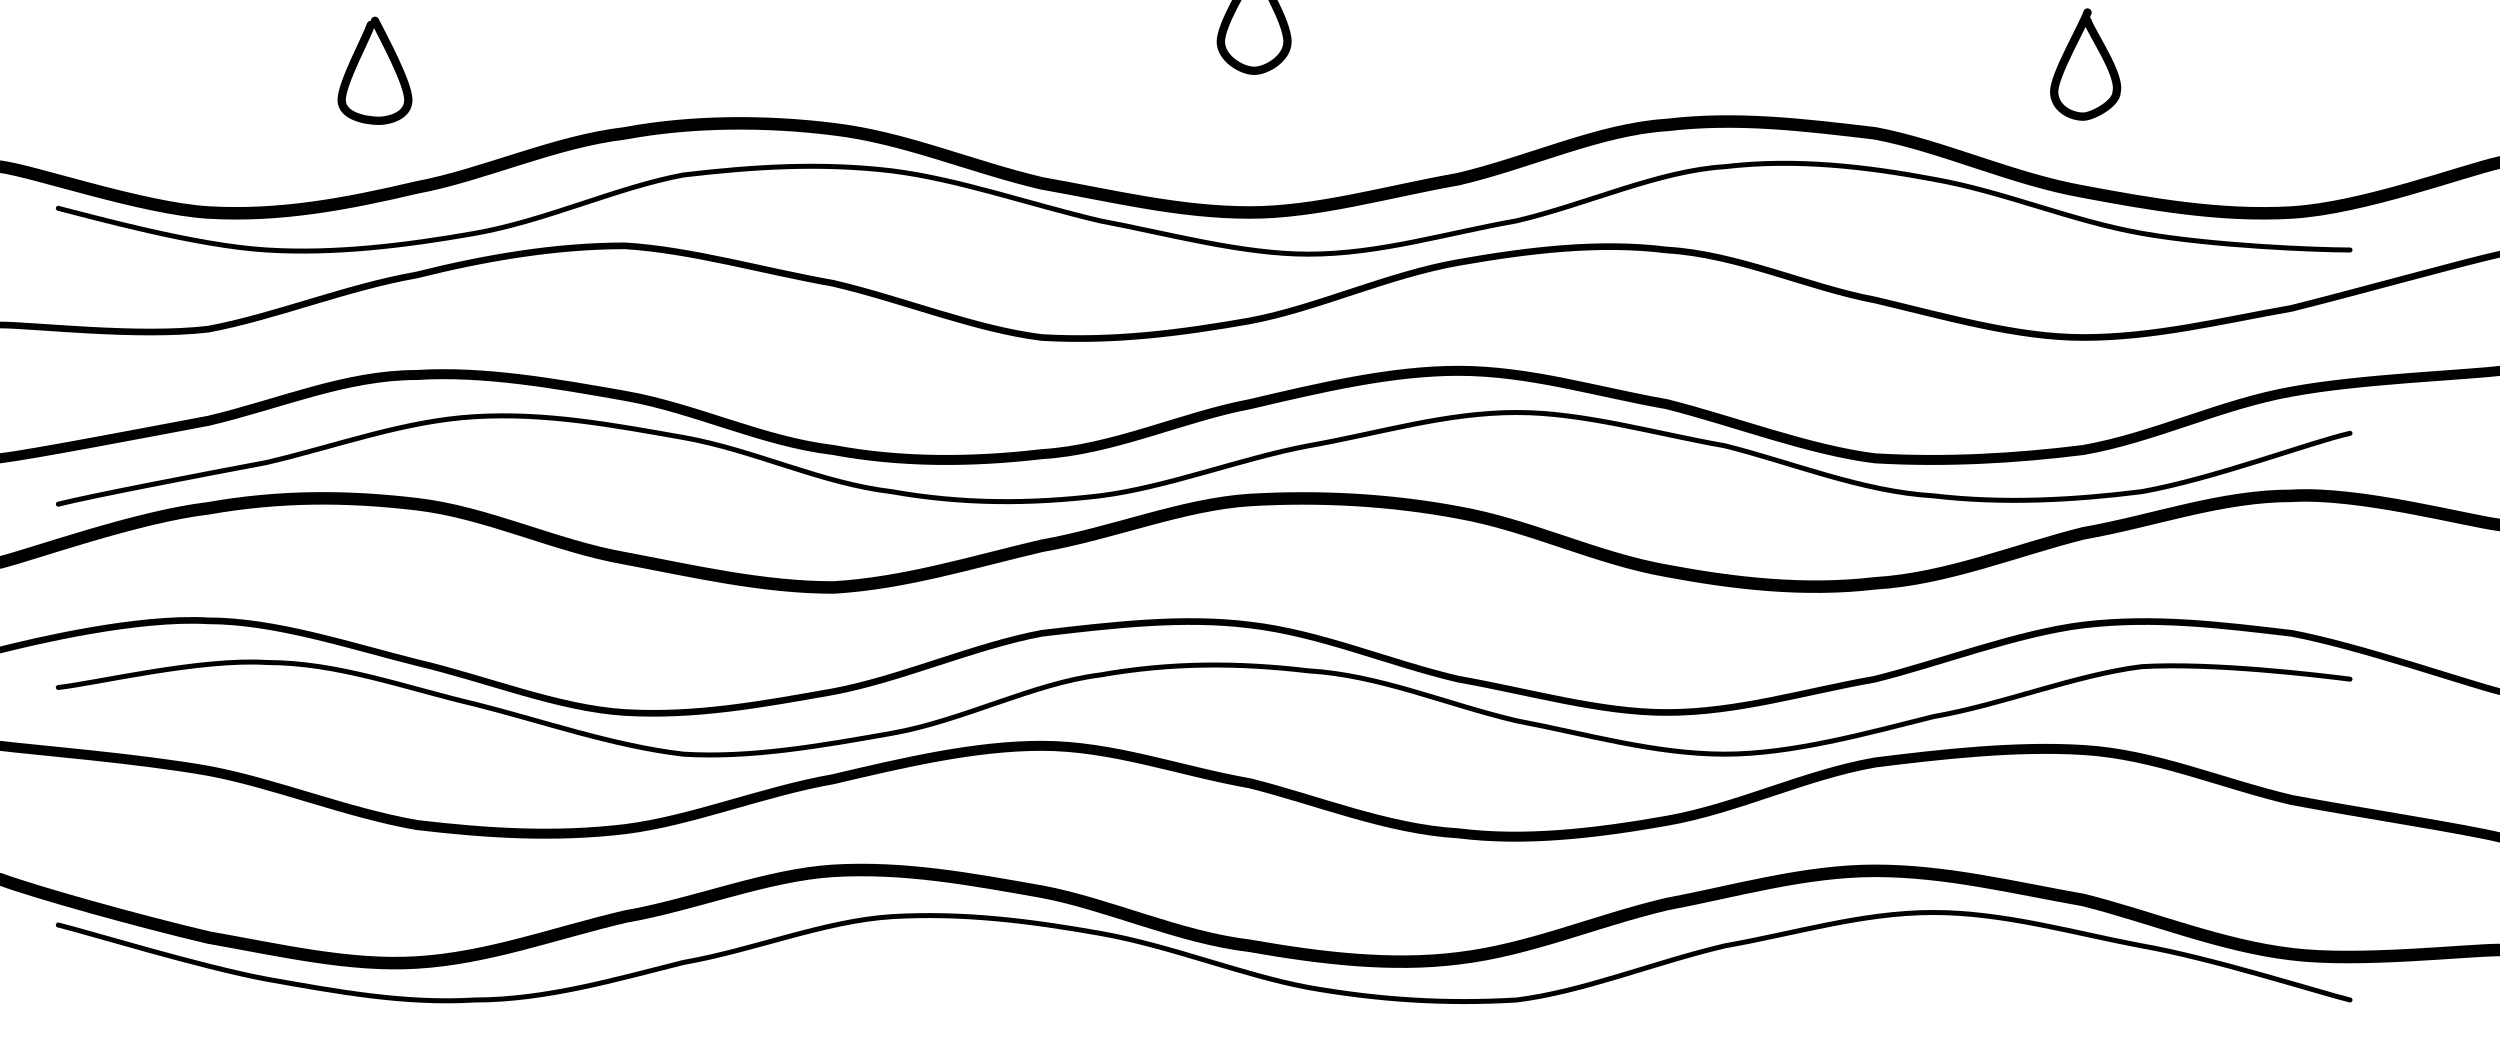
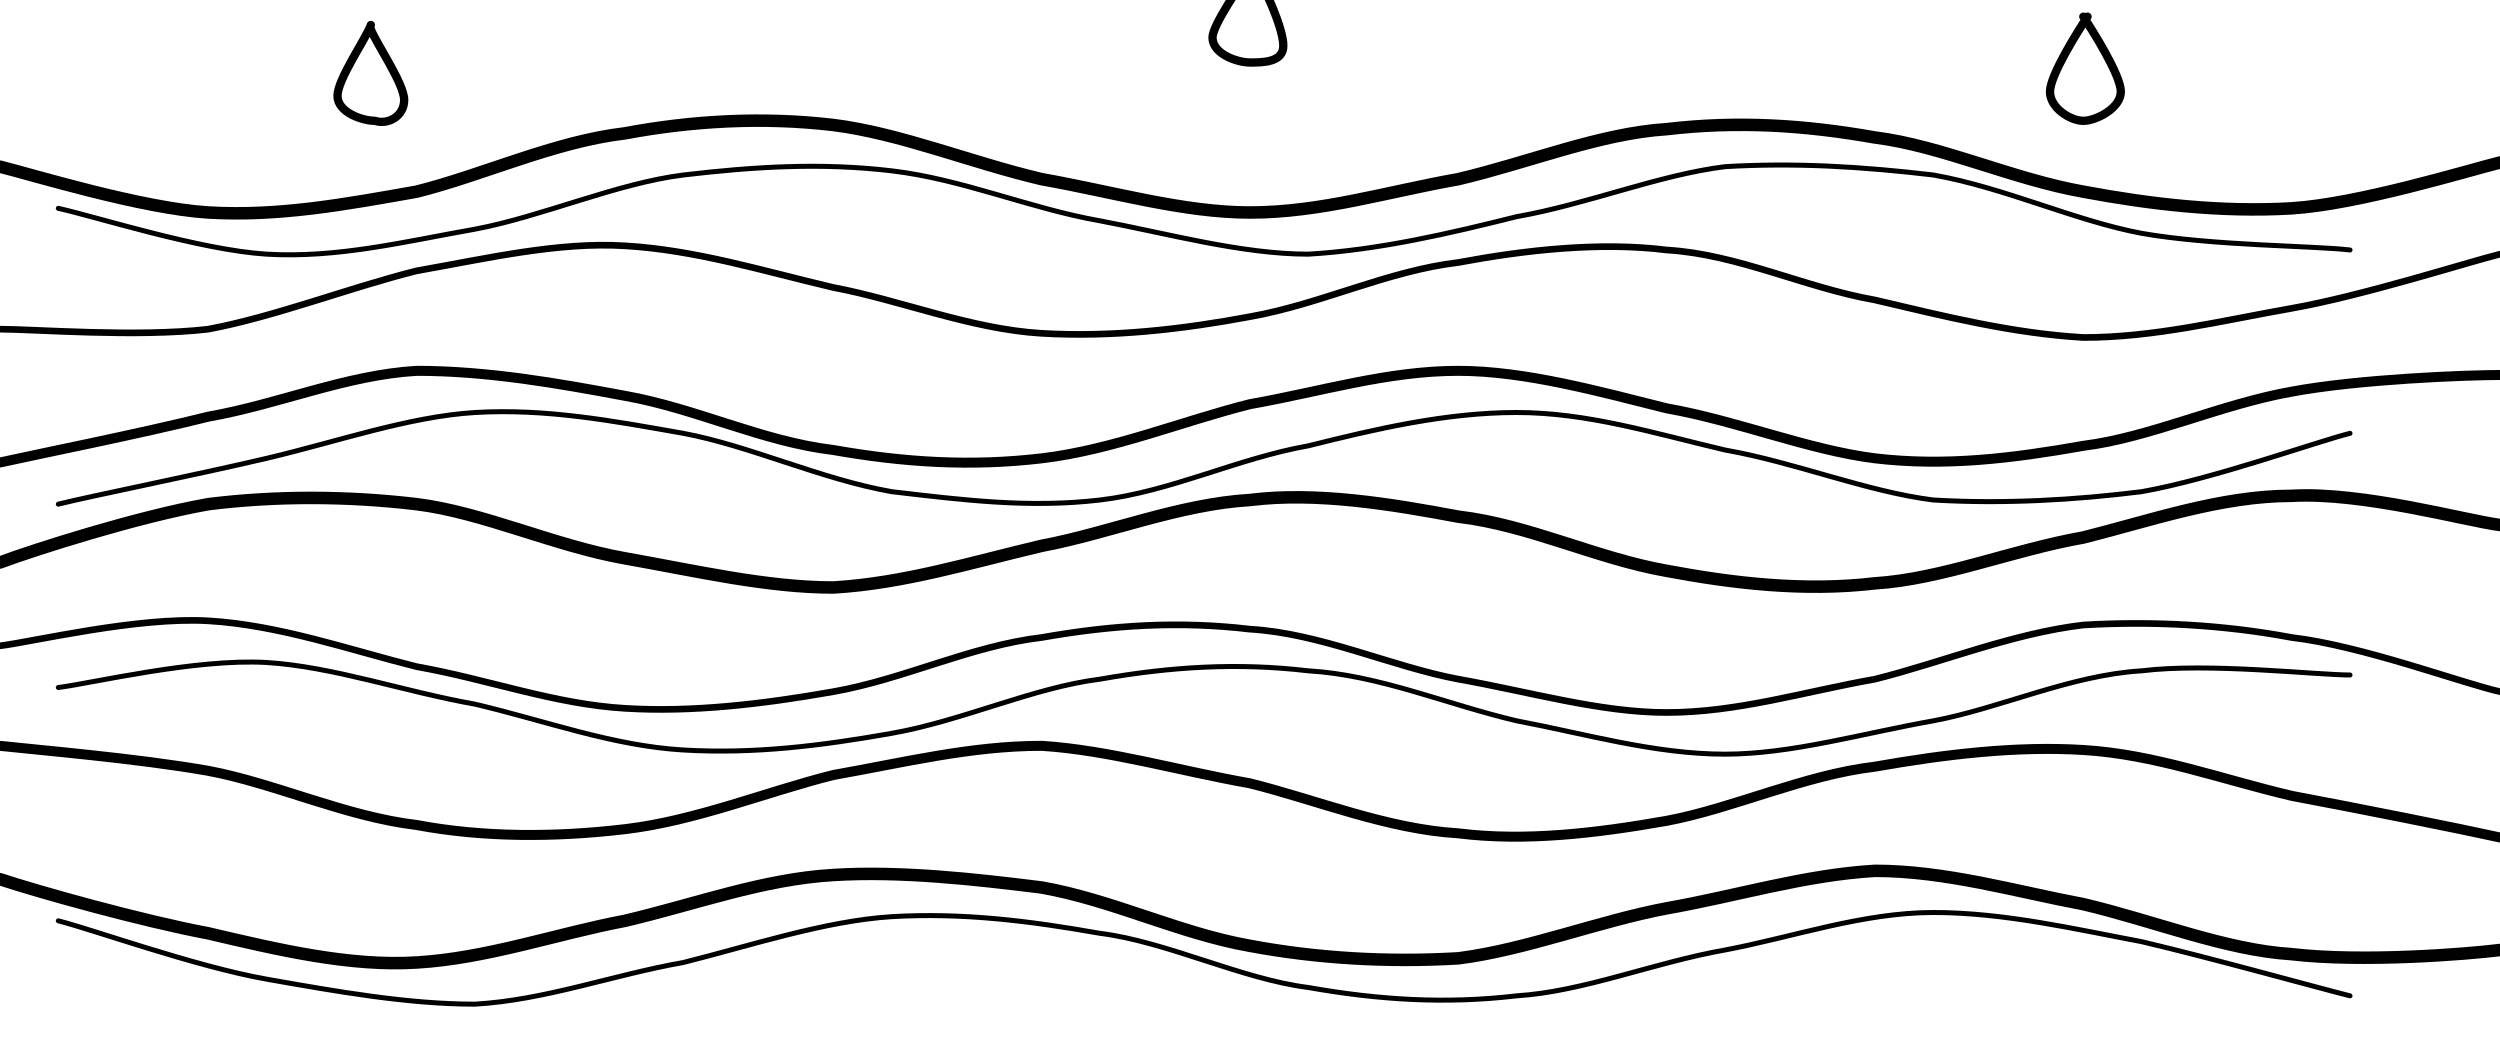
<svg xmlns="http://www.w3.org/2000/svg" viewBox="0 0 600 250" fill="none" stroke="currentColor" stroke-linecap="round" stroke-linejoin="round" aria-hidden="true" focusable="false">
-   <path d="M0 40C8 41 34 50 50 51C67 52 83 49 100 45C116 42 133 34 150 32C166 29 184 29 200 31C217 33 233 40 250 44C267 47 283 51 300 51C316 51 333 46 350 43C367 39 384 31 400 30C417 28 433 30 450 32C466 35 483 43 500 46C516 49 533 52 550 51C567 50 591 41 600 39" stroke-width="3" />
-   <path d="M14 50C22 52 47 59 64 60C80 61 97 59 114 56C131 53 148 45 164 42C181 40 197 39 214 41C230 43 247 49 264 53C280 56 298 61 314 61C331 61 347 56 364 53C381 49 398 41 414 40C431 38 448 40 464 43C481 46 497 53 514 56C531 59 556 60 564 60" stroke-width="1.2" />
-   <path d="M0 78C8 78 33 81 50 79C66 76 83 69 100 66C116 62 133 59 150 59C166 60 183 65 200 68C217 72 234 79 250 81C267 82 283 80 300 77C316 74 333 66 350 63C367 60 384 58 400 60C417 61 434 69 450 72C467 76 484 81 500 81C517 81 533 77 550 74C566 70 591 63 600 61" stroke-width="1.6" />
-   <path d="M0 110C8 109 34 104 50 101C67 97 83 90 100 90C116 89 133 92 150 95C167 98 183 106 200 108C216 111 233 111 250 109C267 108 284 100 300 97C317 93 334 89 350 89C367 89 383 94 400 97C416 101 434 108 450 110C467 111 484 110 500 108C517 105 533 97 550 94C566 91 592 90 600 89" stroke-width="2.4" />
-   <path d="M14 121C22 119 48 114 64 111C81 107 97 101 114 100C131 99 147 102 164 105C181 108 197 116 214 118C231 121 247 121 264 119C280 117 298 110 314 107C331 104 347 99 364 99C380 99 397 104 414 107C430 111 447 118 464 119C481 121 498 120 514 118C531 115 555 106 564 104" stroke-width="1.2" />
-   <path d="M0 135C8 133 33 124 50 122C67 119 83 119 100 121C117 123 133 131 150 134C166 137 183 141 200 141C217 140 233 135 250 131C267 128 284 121 300 120C317 119 334 120 350 123C367 126 383 134 400 137C416 140 433 142 450 140C467 139 484 132 500 128C517 125 533 119 550 119C566 118 592 125 600 126" stroke-width="3" />
-   <path d="M0 156C8 154 33 148 50 149C66 149 84 155 100 159C117 163 134 170 150 171C167 172 183 169 200 166C216 163 234 155 250 152C267 150 284 148 300 150C317 152 333 159 350 163C367 166 384 171 400 171C417 171 433 166 450 163C466 159 484 152 500 150C517 148 533 150 550 152C566 155 592 164 600 166" stroke-width="1.6" />
-   <path d="M14 165C23 164 48 158 64 159C81 159 97 165 114 169C130 173 147 179 164 181C180 182 197 179 214 176C231 173 248 164 264 162C281 159 297 159 314 161C331 162 347 169 364 173C380 176 397 181 414 181C430 181 448 176 464 172C481 169 498 162 514 160C531 159 556 162 564 163" stroke-width="1.2" />
-   <path d="M0 179C8 180 33 182 50 185C66 188 83 195 100 198C117 200 133 201 150 199C166 197 183 190 200 187C217 183 234 179 250 179C267 179 283 185 300 188C316 192 333 199 350 200C366 202 383 200 400 197C417 194 433 186 450 183C466 181 484 179 500 180C517 181 533 188 550 192C566 195 592 199 600 201" stroke-width="2.4" />
-   <path d="M0 211C8 214 33 221 50 225C67 228 84 232 100 231C117 230 133 224 150 220C167 217 184 210 200 209C217 208 233 211 250 214C266 217 283 225 300 227C317 230 334 232 350 230C367 228 383 221 400 217C416 214 433 209 450 209C467 209 483 213 500 216C516 220 533 227 550 229C566 231 592 228 600 228" stroke-width="3" />
-   <path d="M14 222C22 224 48 232 64 235C81 238 97 241 114 240C131 240 148 235 164 231C181 228 198 221 214 220C231 219 247 221 264 224C281 227 298 234 314 237C331 240 347 241 364 240C380 238 397 231 414 227C431 224 447 219 464 219C481 219 498 224 514 227C531 230 556 238 564 240" stroke-width="1.2" />
-   <path d="M89 6C88 9 82 20 82 24C82 28 88 29 91 29C93 29 98 28 98 24C98 20 92 9 90 5" stroke-width="2" />
-   <path d="M301 -7C299 -4 293 6 293 10C293 14 298 17 301 17C304 17 309 14 309 10C309 5 302 -6 301 -9" stroke-width="2" />
-   <path d="M501 3C500 6 493 18 493 22C493 26 497 28 500 28C502 28 508 25 508 22C509 18 502 8 501 5" stroke-width="2" />
+   <path d="M0 40C8 42 34 50 50 51C67 52 83 49 100 46C116 42 133 34 150 32C166 29 183 28 200 30C216 32 233 39 250 43C267 46 284 51 300 51C317 51 333 46 350 43C367 39 384 32 400 31C417 29 433 30 450 33C466 35 483 43 500 46C516 49 533 51 550 50C566 49 592 41 600 39" stroke-width="3" />
+   <path d="M14 50C23 52 48 60 64 61C81 62 97 58 114 55C130 52 148 44 164 42C181 40 197 39 214 41C231 43 247 50 264 53C280 56 298 61 314 61C331 60 348 56 364 52C381 49 398 42 414 40C431 39 447 40 464 42C481 45 498 53 514 56C531 59 556 59 564 60" stroke-width="1.2" />
+   <path d="M0 79C8 79 33 81 50 79C66 76 84 69 100 65C117 62 134 58 150 59C167 60 183 65 200 69C216 72 233 79 250 80C267 81 284 79 300 76C317 73 333 65 350 63C366 60 384 58 400 60C417 61 433 69 450 72C467 76 483 80 500 81C517 81 533 77 550 74C567 71 592 63 600 61" stroke-width="1.6" />
+   <path d="M0 111C9 109 34 104 50 100C67 97 83 90 100 89C117 89 134 92 150 95C167 98 183 106 200 108C217 111 233 112 250 110C267 108 284 101 300 97C317 94 333 89 350 89C366 89 384 94 400 98C417 101 434 108 450 110C467 112 483 110 500 107C516 105 533 97 550 94C566 91 592 90 600 90" stroke-width="2.4" />
+   <path d="M14 121C22 119 47 114 64 110C81 106 98 100 114 99C131 98 147 101 164 104C180 107 197 115 214 118C231 120 247 122 264 120C281 118 297 110 314 107C330 103 347 99 364 99C381 99 397 104 414 108C431 111 448 118 464 120C481 121 498 120 514 118C531 115 556 106 564 104" stroke-width="1.2" />
+   <path d="M0 135C8 132 33 124 50 121C66 119 83 119 100 121C116 123 133 131 150 134C167 137 184 141 200 141C217 140 233 135 250 131C266 128 283 121 300 120C316 118 334 121 350 124C367 126 383 134 400 137C416 140 433 142 450 140C466 139 483 132 500 129C516 125 533 119 550 119C567 118 592 125 600 126" stroke-width="3" />
+   <path d="M0 155C8 154 33 148 50 149C67 150 84 156 100 160C117 163 133 169 150 170C166 171 183 169 200 166C217 163 233 155 250 153C267 150 283 149 300 151C317 152 334 160 350 163C367 166 384 171 400 171C417 171 433 166 450 163C466 159 483 152 500 150C517 149 534 150 550 153C567 155 591 164 600 166" stroke-width="1.6" />
+   <path d="M14 165C22 164 47 158 64 159C80 160 97 166 114 169C131 173 147 179 164 180C181 181 197 179 214 176C231 173 248 165 264 163C281 160 297 159 314 161C331 162 347 169 364 173C380 176 397 181 414 181C430 181 447 176 464 173C480 170 497 162 514 161C530 159 556 162 564 162" stroke-width="1.2" />
+   <path d="M0 179C9 180 33 182 50 185C66 188 83 196 100 198C116 201 133 201 150 199C167 197 184 190 200 186C217 183 233 179 250 179C266 180 283 185 300 188C316 192 333 199 350 200C366 202 383 200 400 197C416 194 433 186 450 184C467 181 484 179 500 180C517 181 533 187 550 191C566 194 591 199 600 201" stroke-width="2.4" />
+   <path d="M0 211C9 214 34 221 50 224C67 228 84 232 100 231C117 230 134 224 150 221C167 217 183 211 200 210C216 209 234 211 250 213C267 216 283 224 300 227C316 230 333 231 350 230C366 228 384 221 400 218C417 215 433 210 450 209C467 209 484 214 500 217C517 221 534 228 550 229C567 231 592 229 600 228" stroke-width="3" />
+   <path d="M14 221C22 223 47 232 64 235C81 238 98 241 114 241C131 240 147 234 164 231C180 227 198 221 214 220C231 219 247 221 264 224C280 226 298 235 314 237C331 240 347 241 364 239C380 238 397 231 414 228C430 225 447 219 464 219C481 219 498 223 514 226C531 230 556 237 564 239" stroke-width="1.2" />
+   <path d="M89 6C88 9 81 19 81 23C81 27 87 29 90 29C93 30 97 28 97 24C97 20 90 10 89 7" stroke-width="2" />
+   <path d="M300 -7C298 -4 291 6 291 9C291 13 297 15 300 15C303 15 308 15 308 11C308 6 302 -6 300 -9" stroke-width="2" />
+   <path d="M501 4C499 7 492 18 492 22C492 26 497 29 500 29C503 29 509 26 509 22C509 18 502 7 500 4" stroke-width="2" />
</svg>
